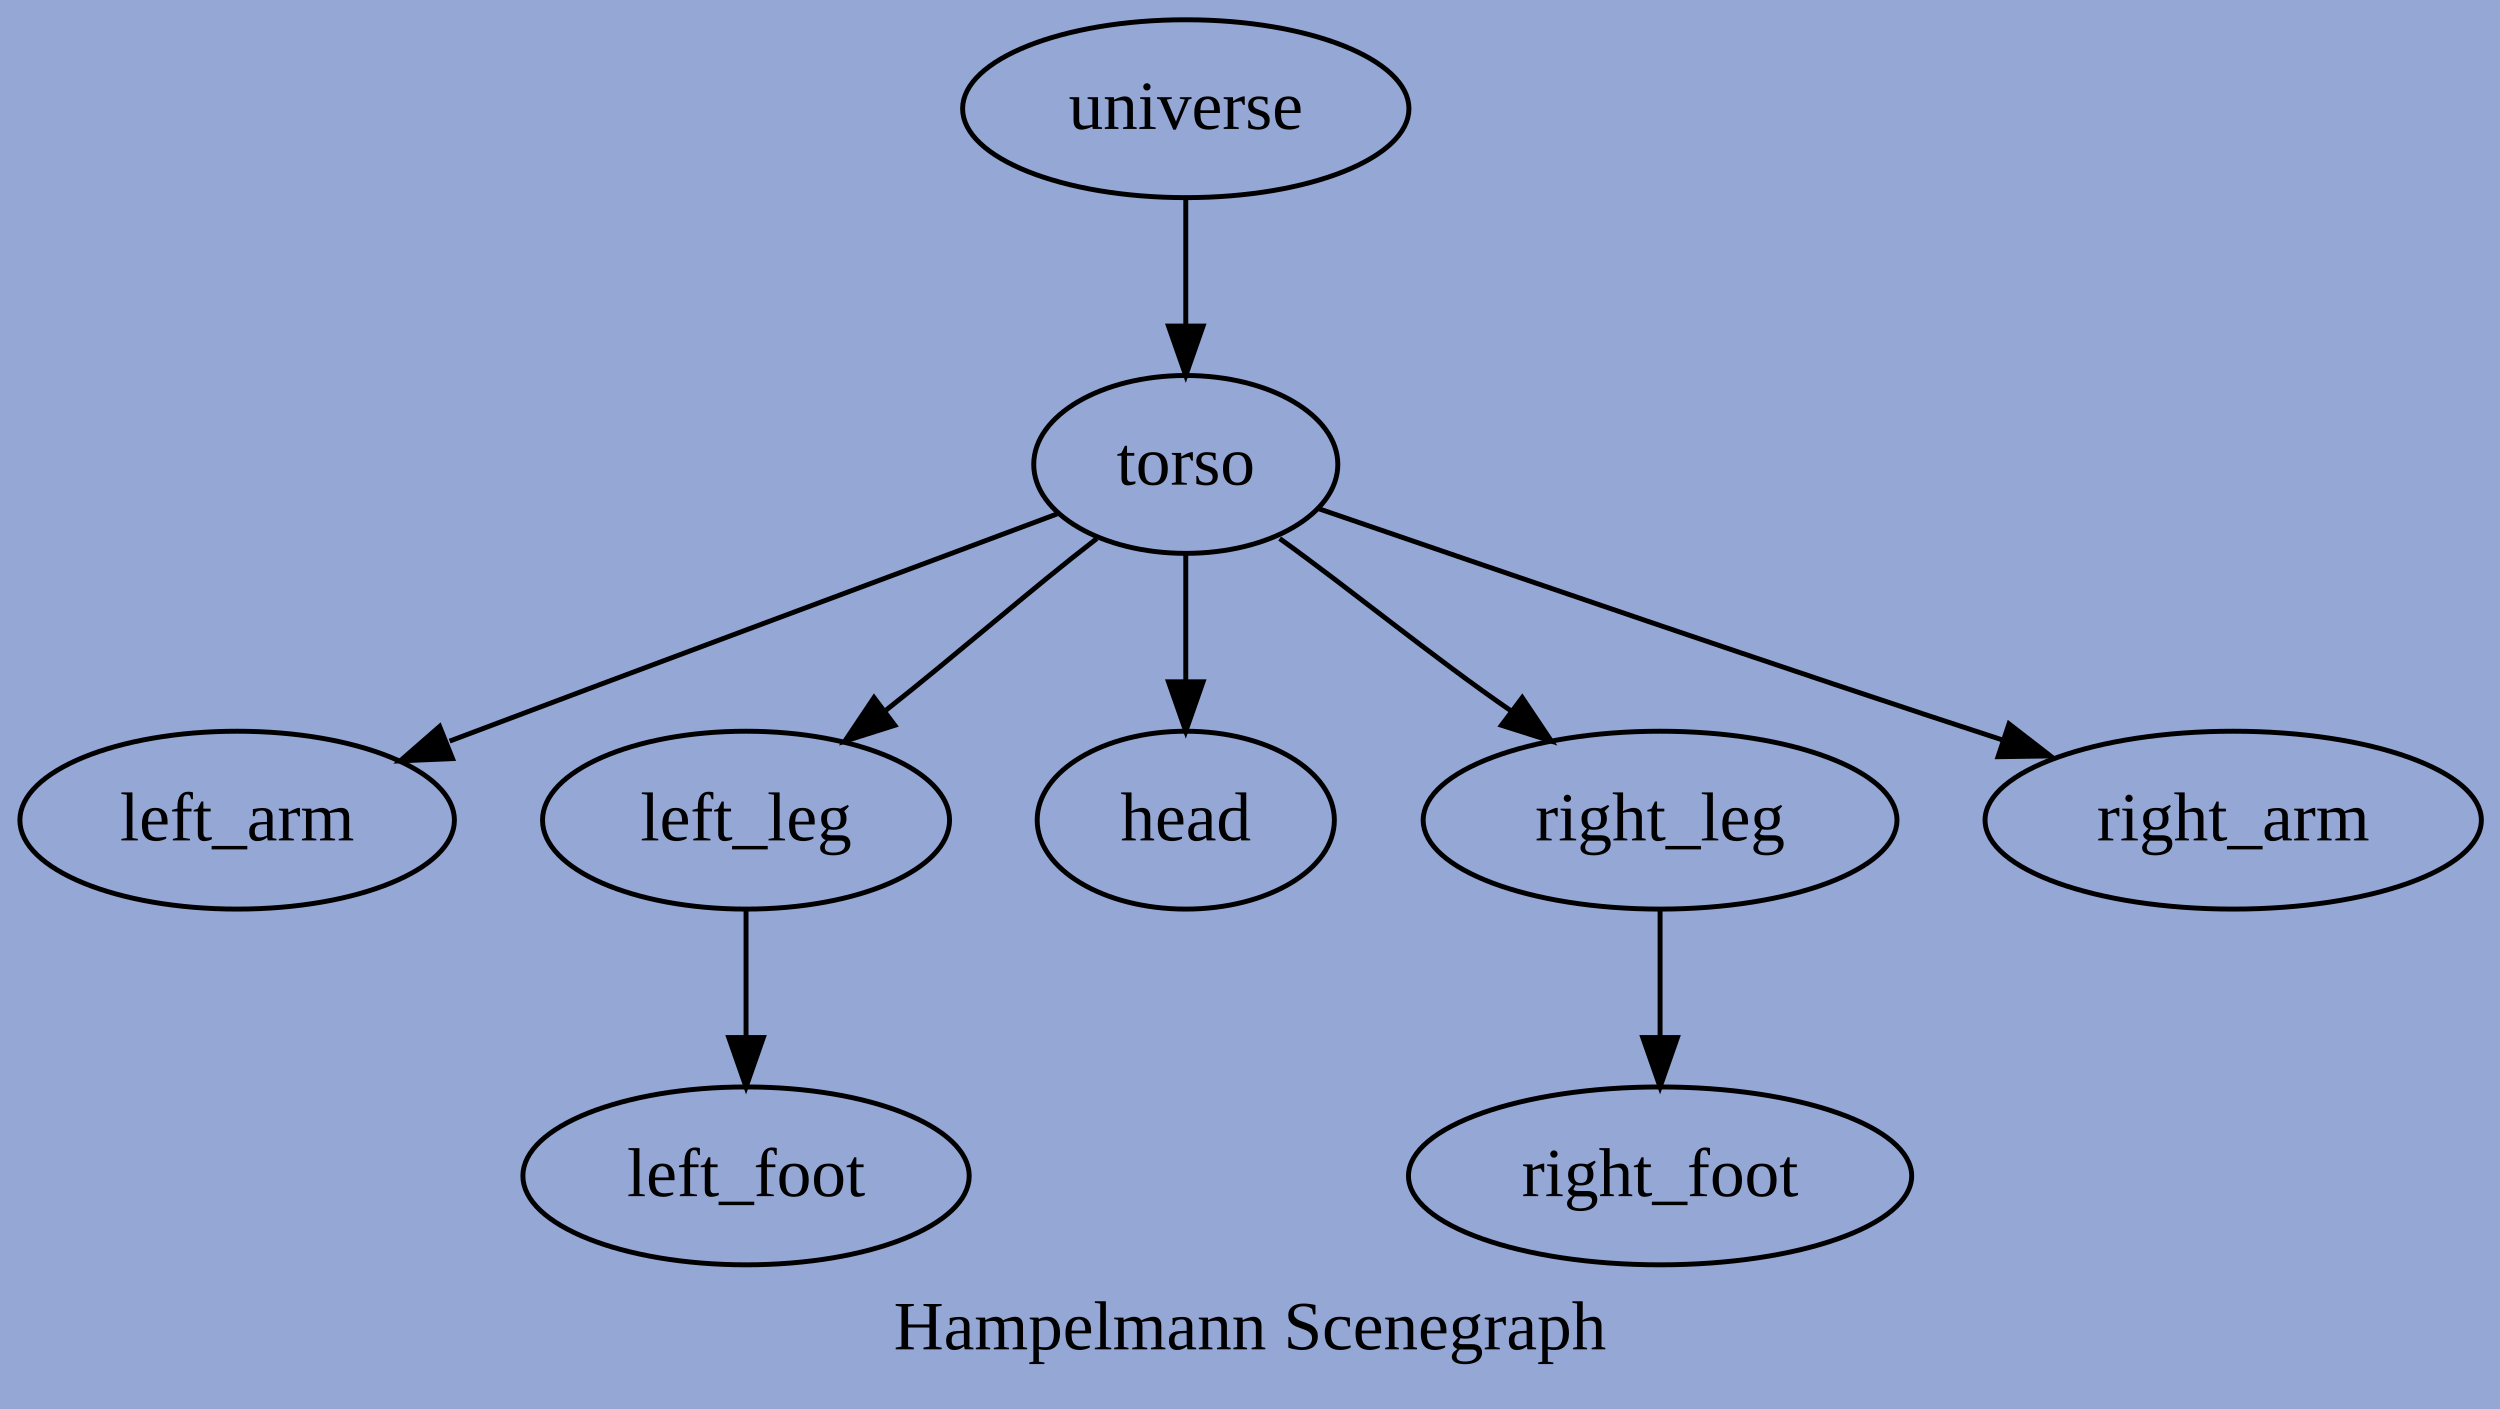
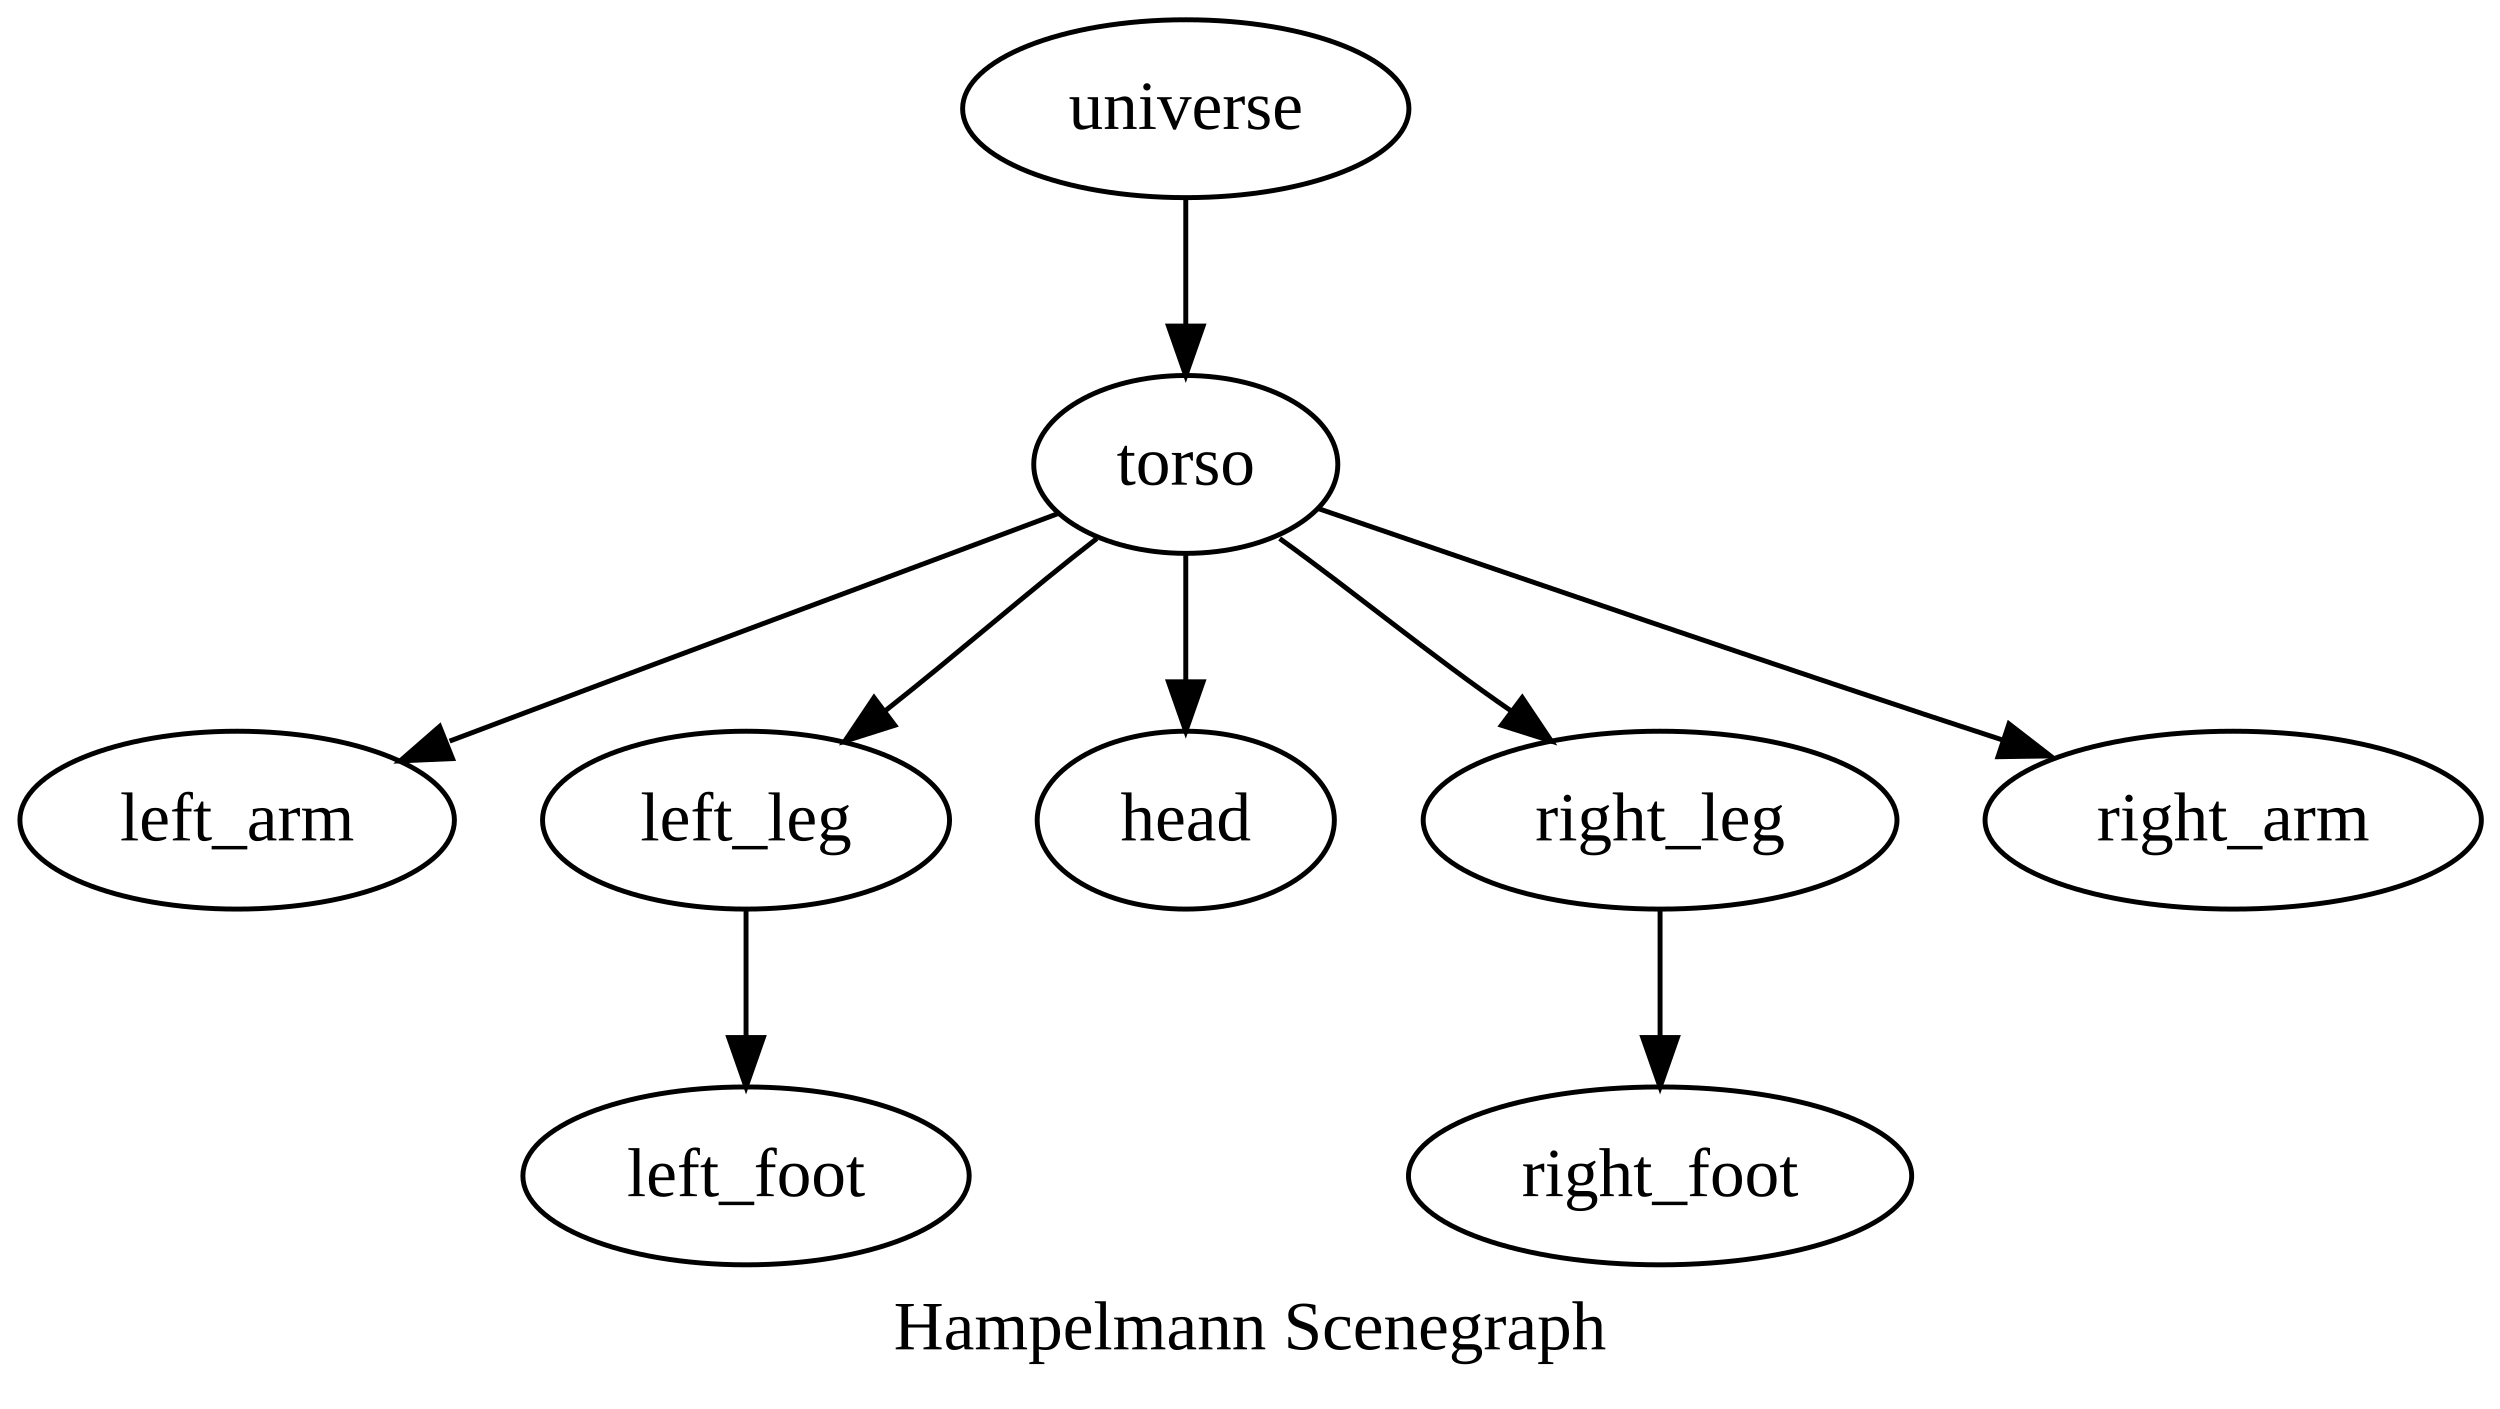
<svg xmlns="http://www.w3.org/2000/svg" width="506pt" height="285pt" viewBox="0.00 0.00 506.00 285.00">
  <g id="graph0" class="graph" transform="scale(1 1) rotate(0) translate(4 281)">
-     <polygon style="fill:#95a7d4;stroke:#95a7d4;" points="-4,4 -4,-281 502,-281 502,4 -4,4" />
+     <polygon style="fill:none;stroke:none;" points="-4,4 -4,-281 502,-281 502,4 -4,4" />
    <text text-anchor="middle" x="249" y="-7.9" style="font-family:Times New Roman;font-size:14.00;">Hampelmann Scenegraph</text>
    <g id="node1" class="node">
      <ellipse style="fill:none;stroke:black;" cx="236" cy="-259" rx="45.167" ry="18" />
      <text text-anchor="middle" x="236" y="-254.9" style="font-family:Times New Roman;font-size:14.00;">universe</text>
    </g>
    <g id="node3" class="node">
      <ellipse style="fill:none;stroke:black;" cx="236" cy="-187" rx="30.773" ry="18" />
      <text text-anchor="middle" x="236" y="-182.9" style="font-family:Times New Roman;font-size:14.00;">torso</text>
    </g>
    <g id="edge2" class="edge">
      <path style="fill:none;stroke:black;" d="M236,-241C236,-233 236,-224 236,-215" />
      <polygon style="fill:black;stroke:black;" points="239.5,-215 236,-205 232.5,-215 239.5,-215" />
    </g>
    <g id="node5" class="node">
      <ellipse style="fill:none;stroke:black;" cx="44" cy="-115" rx="43.973" ry="18" />
      <text text-anchor="middle" x="44" y="-110.9" style="font-family:Times New Roman;font-size:14.00;">left_arm</text>
    </g>
    <g id="edge4" class="edge">
      <path style="fill:none;stroke:black;" d="M210,-177C178,-165 124,-145 87,-131" />
      <polygon style="fill:black;stroke:black;" points="87.585,-127.464 77,-127 84.985,-133.964 87.585,-127.464" />
    </g>
    <g id="node7" class="node">
      <ellipse style="fill:none;stroke:black;" cx="147" cy="-115" rx="41.191" ry="18" />
      <text text-anchor="middle" x="147" y="-110.9" style="font-family:Times New Roman;font-size:14.00;">left_leg</text>
    </g>
    <g id="edge6" class="edge">
      <path style="fill:none;stroke:black;" d="M218,-172C205,-162 189,-148 175,-137" />
      <polygon style="fill:black;stroke:black;" points="177.1,-134.2 167,-131 172.9,-139.8 177.1,-134.2" />
    </g>
    <g id="node9" class="node">
      <ellipse style="fill:none;stroke:black;" cx="236" cy="-115" rx="30.074" ry="18" />
      <text text-anchor="middle" x="236" y="-110.9" style="font-family:Times New Roman;font-size:14.00;">head</text>
    </g>
    <g id="edge8" class="edge">
      <path style="fill:none;stroke:black;" d="M236,-169C236,-161 236,-152 236,-143" />
      <polygon style="fill:black;stroke:black;" points="239.5,-143 236,-133 232.5,-143 239.5,-143" />
    </g>
    <g id="node11" class="node">
      <ellipse style="fill:none;stroke:black;" cx="332" cy="-115" rx="47.947" ry="18" />
      <text text-anchor="middle" x="332" y="-110.9" style="font-family:Times New Roman;font-size:14.00;">right_leg</text>
    </g>
    <g id="edge10" class="edge">
      <path style="fill:none;stroke:black;" d="M255,-172C269,-162 286,-148 302,-137" />
      <polygon style="fill:black;stroke:black;" points="304.1,-139.8 310,-131 299.9,-134.2 304.1,-139.8" />
    </g>
    <g id="node17" class="node">
      <ellipse style="fill:none;stroke:black;" cx="448" cy="-115" rx="50.224" ry="18" />
      <text text-anchor="middle" x="448" y="-110.9" style="font-family:Times New Roman;font-size:14.00;">right_arm</text>
    </g>
    <g id="edge16" class="edge">
      <path style="fill:none;stroke:black;" d="M263,-178C298,-166 359,-145 402,-131" />
      <polygon style="fill:black;stroke:black;" points="402.62,-134.483 411,-128 400.406,-127.842 402.62,-134.483" />
    </g>
    <g id="node13" class="node">
      <ellipse style="fill:none;stroke:black;" cx="147" cy="-43" rx="45.167" ry="18" />
      <text text-anchor="middle" x="147" y="-38.9" style="font-family:Times New Roman;font-size:14.00;">left_foot</text>
    </g>
    <g id="edge12" class="edge">
      <path style="fill:none;stroke:black;" d="M147,-97C147,-89 147,-80 147,-71" />
      <polygon style="fill:black;stroke:black;" points="150.5,-71 147,-61 143.5,-71 150.5,-71" />
    </g>
    <g id="node15" class="node">
      <ellipse style="fill:none;stroke:black;" cx="332" cy="-43" rx="50.922" ry="18" />
      <text text-anchor="middle" x="332" y="-38.9" style="font-family:Times New Roman;font-size:14.00;">right_foot</text>
    </g>
    <g id="edge14" class="edge">
      <path style="fill:none;stroke:black;" d="M332,-97C332,-89 332,-80 332,-71" />
      <polygon style="fill:black;stroke:black;" points="335.5,-71 332,-61 328.5,-71 335.5,-71" />
    </g>
  </g>
</svg>
